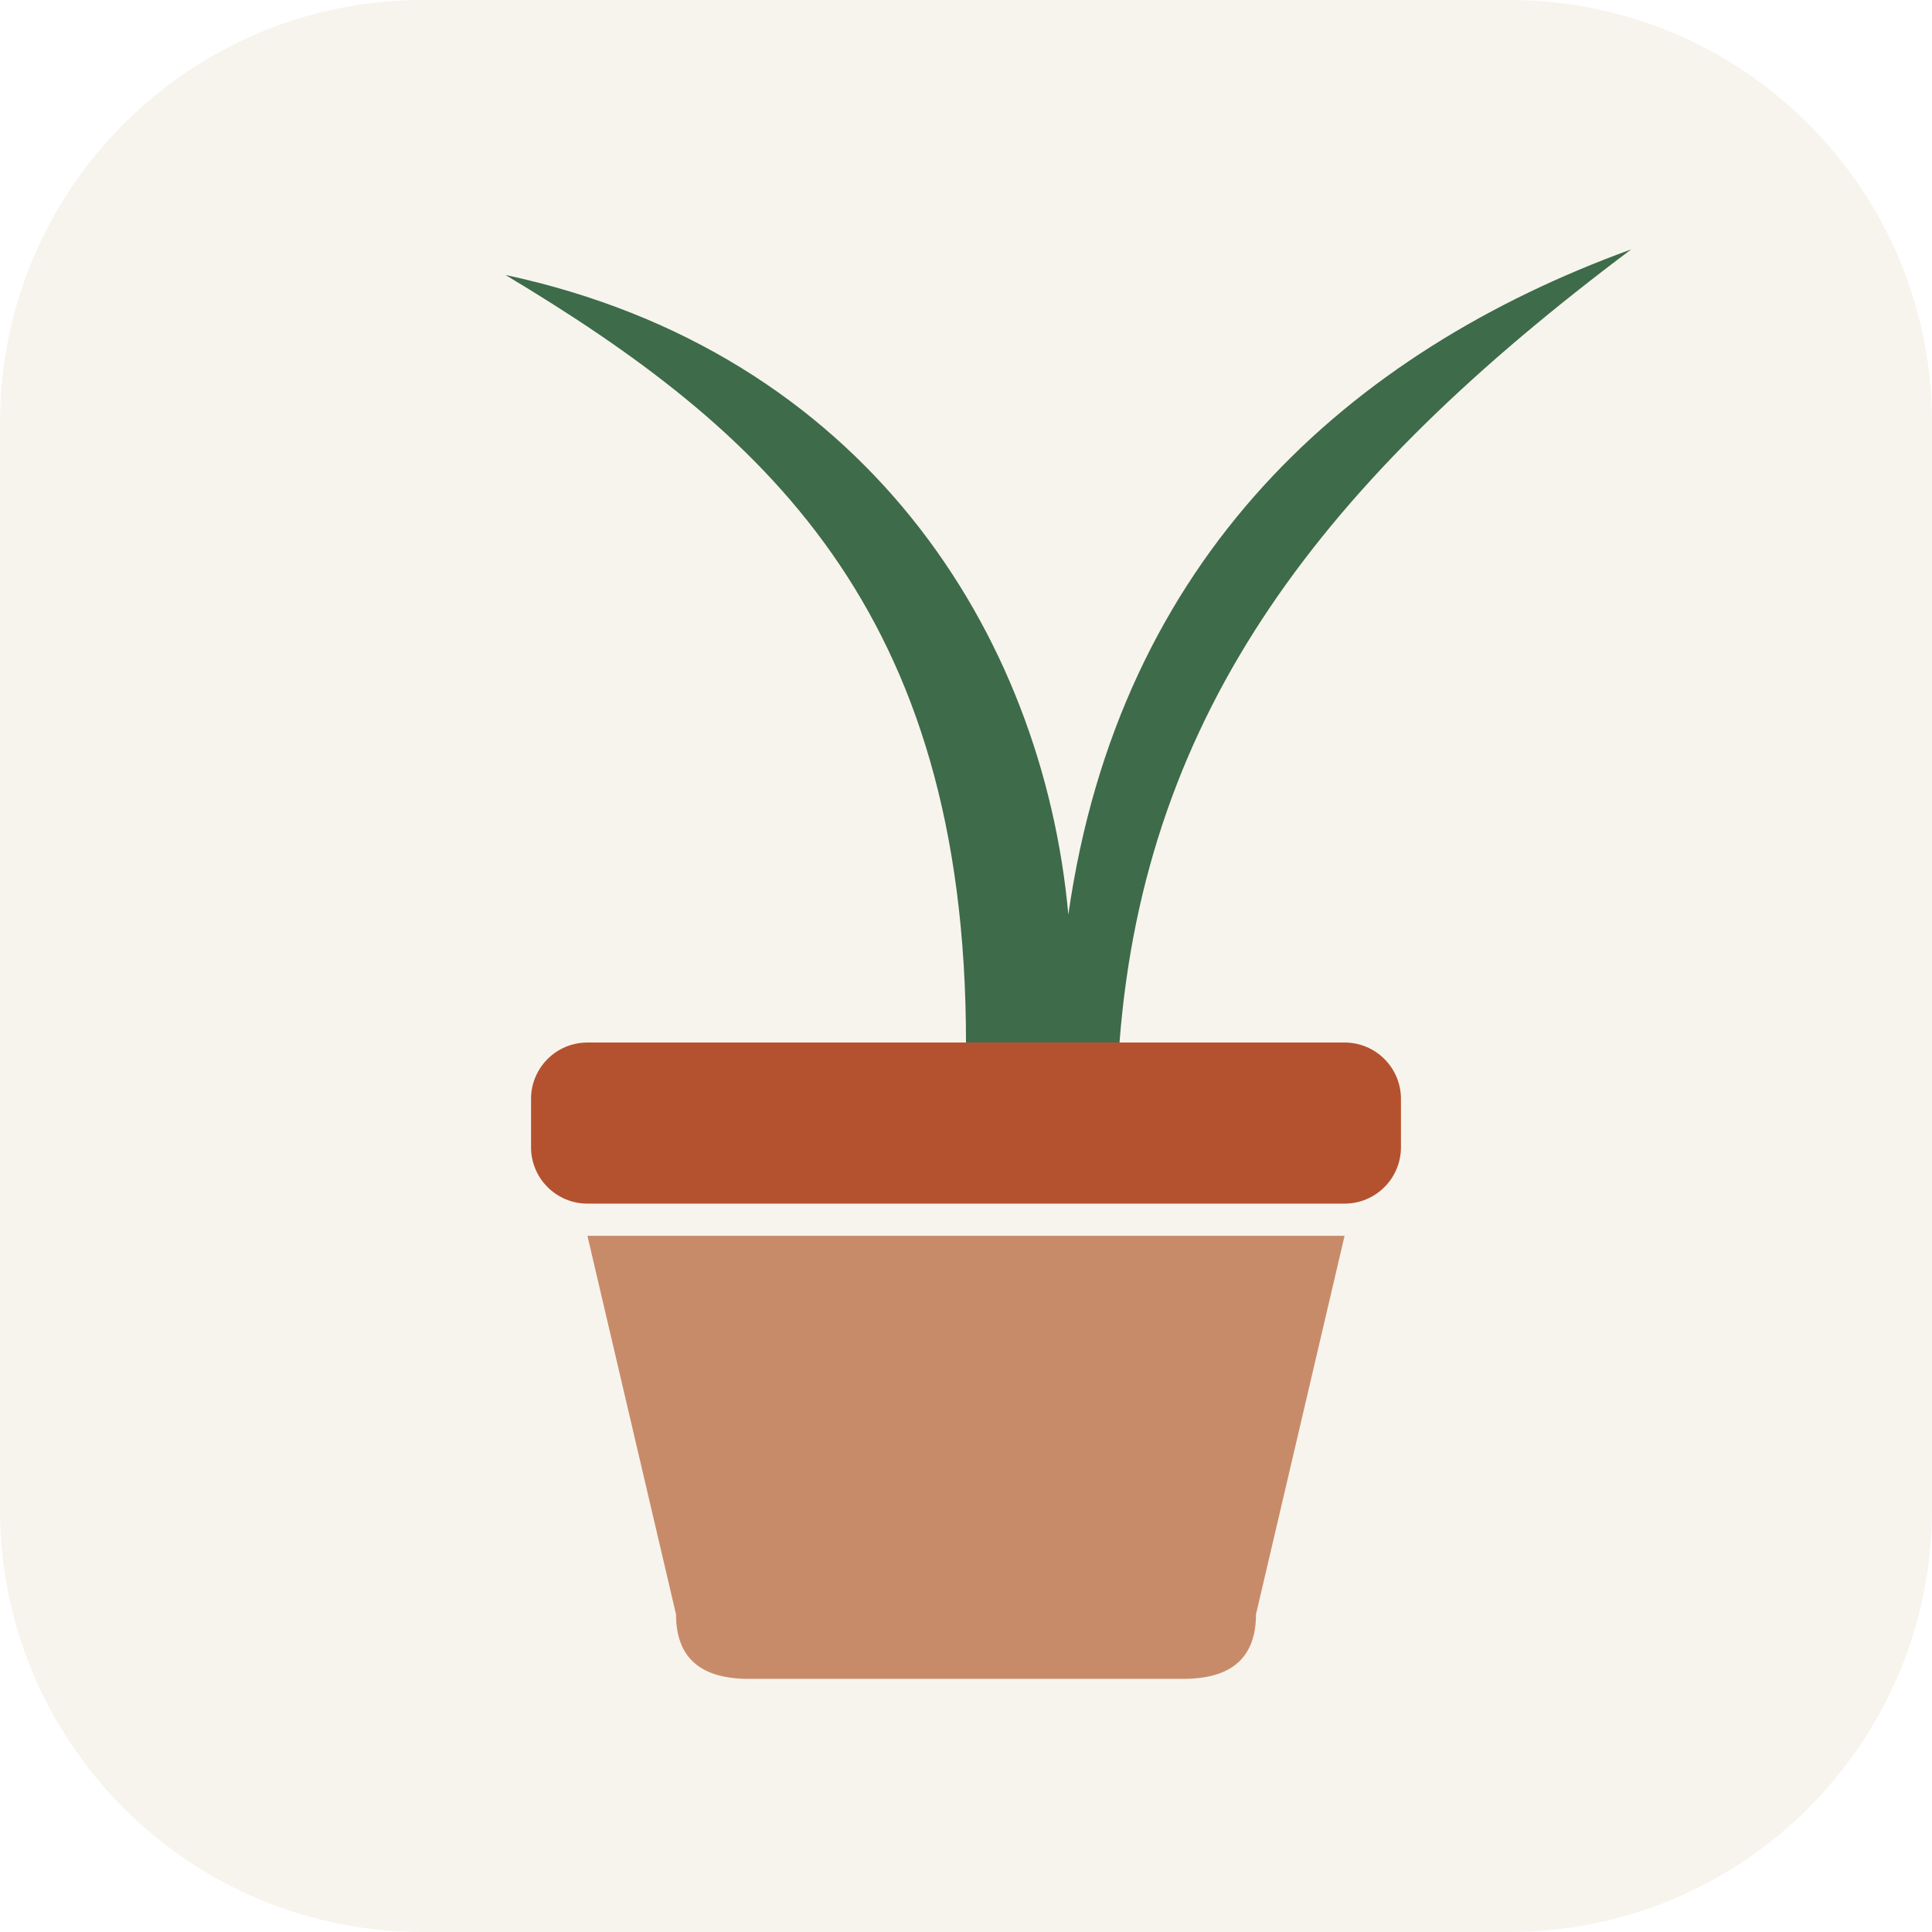
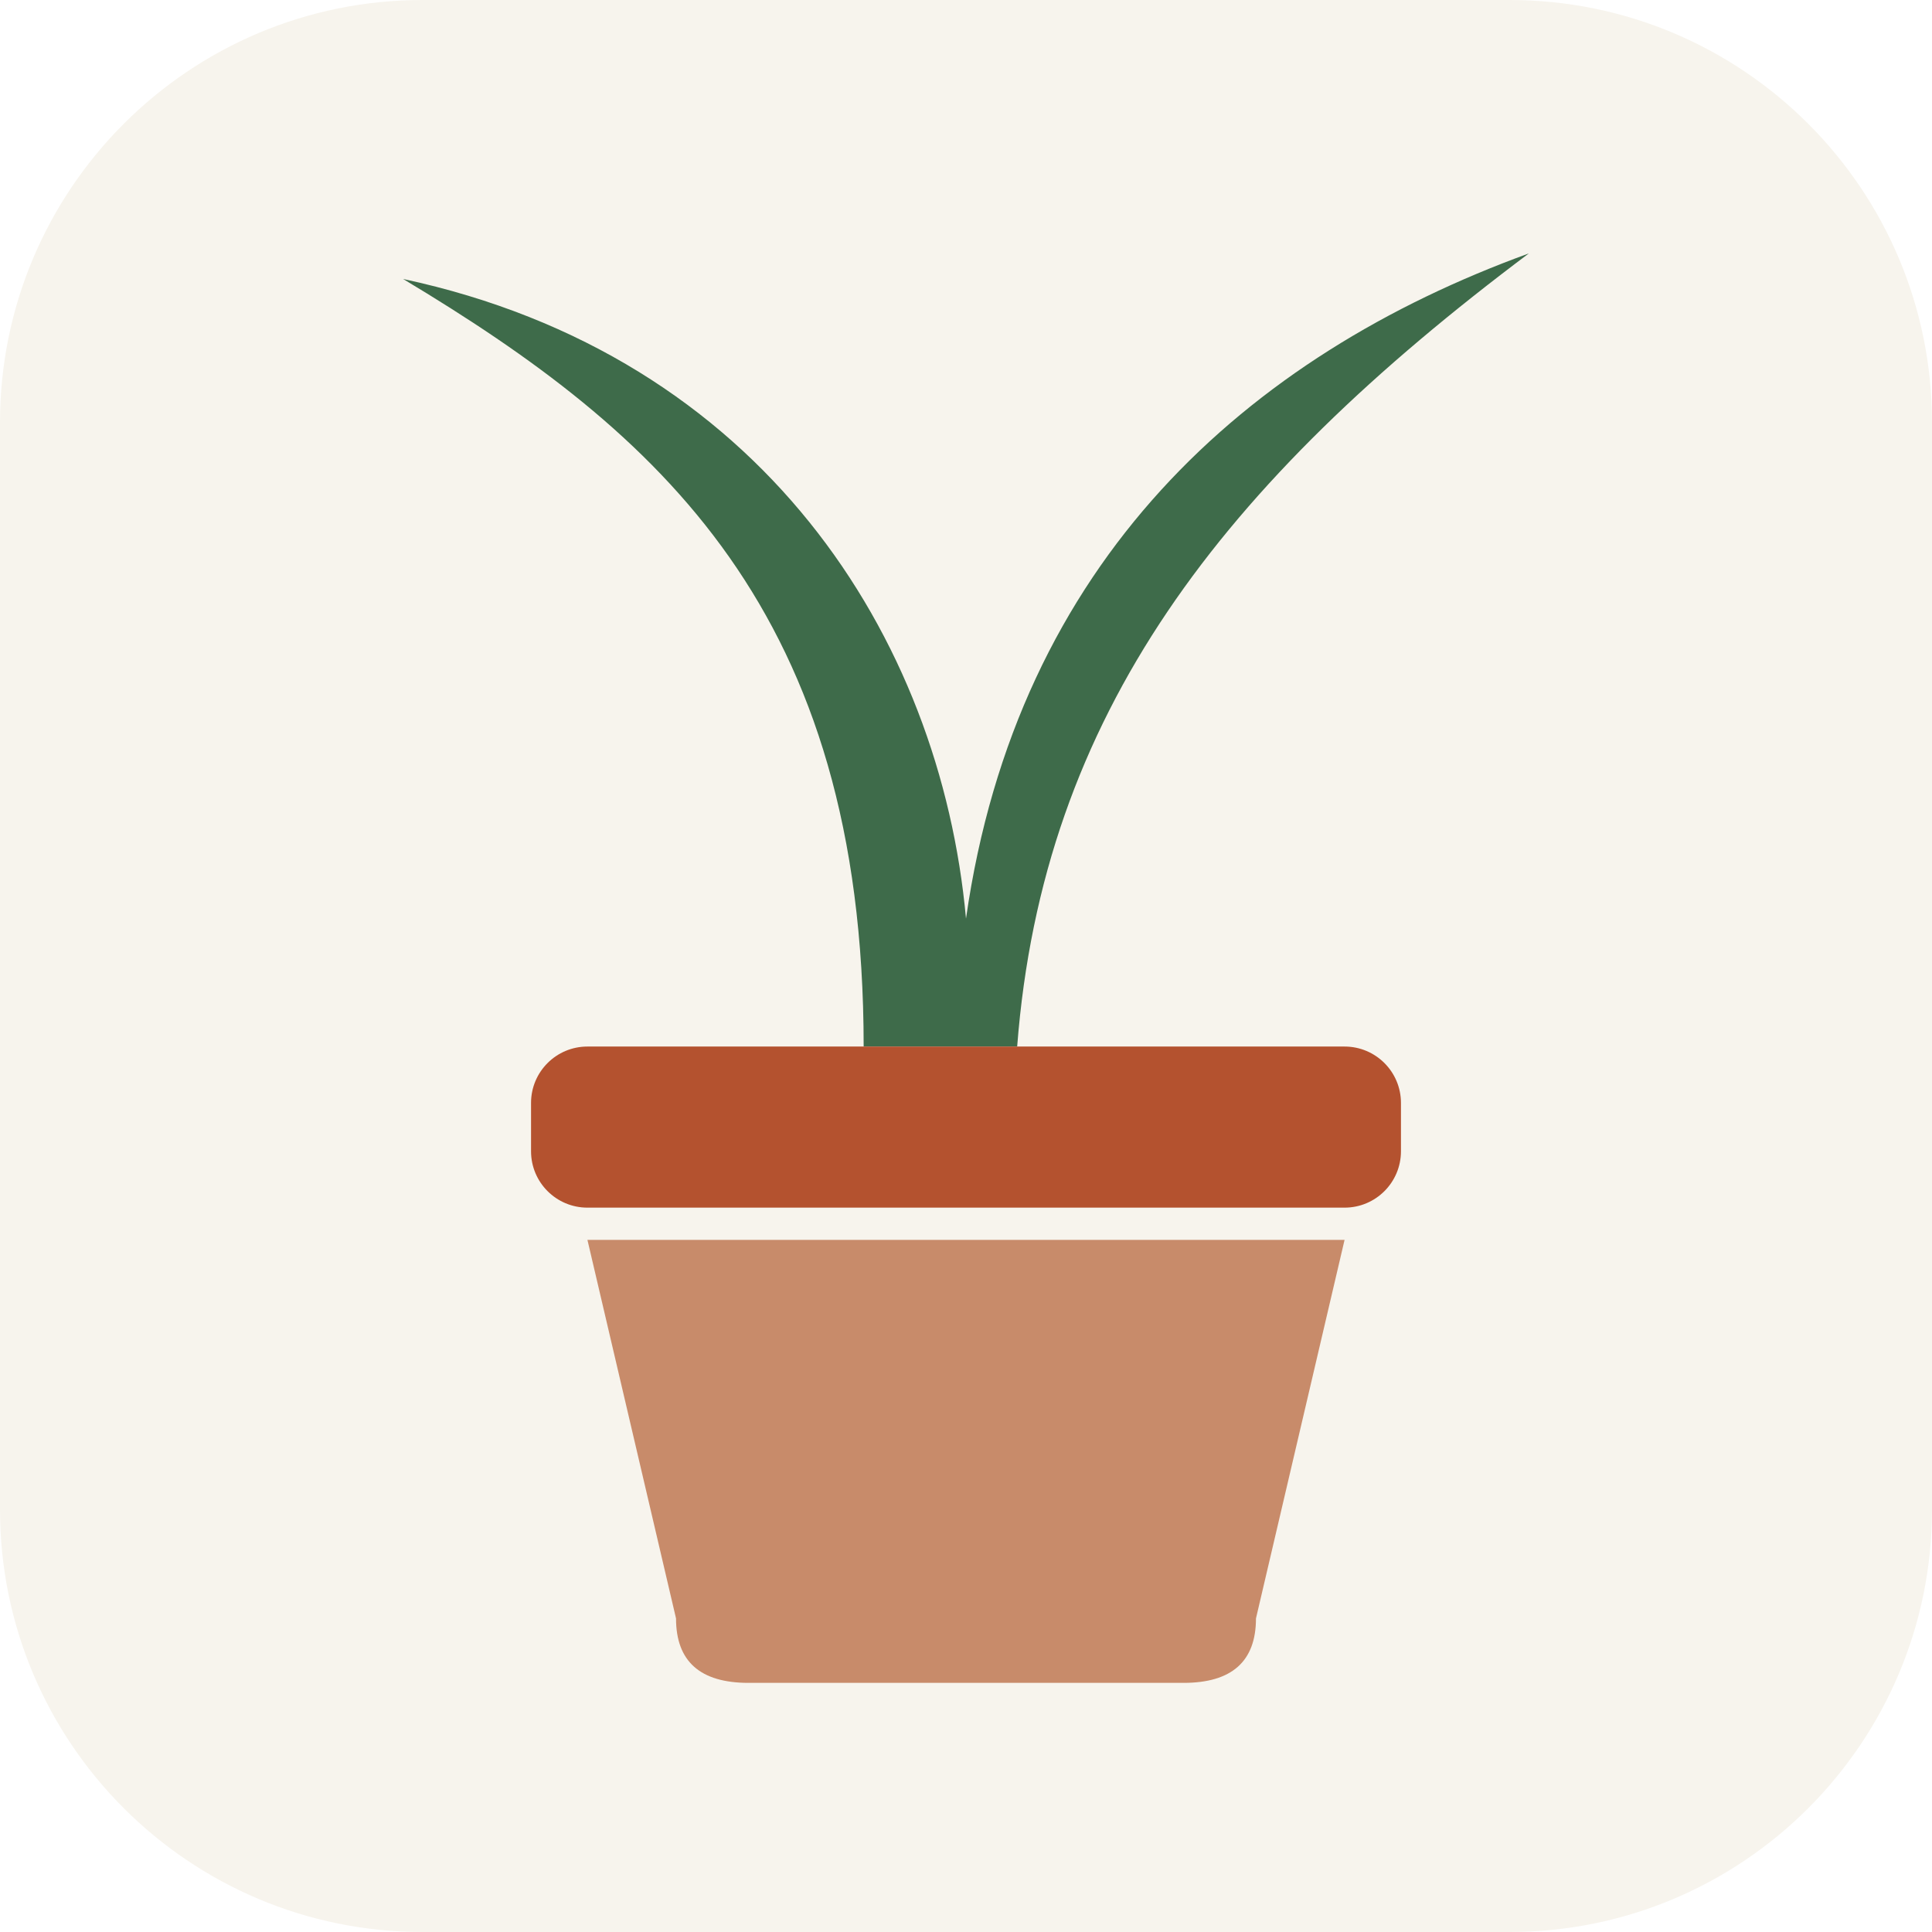
<svg xmlns="http://www.w3.org/2000/svg" viewBox="0 0 512 512" width="512" height="512">
  <rect width="512" height="512" rx="112" fill="#F7F4ED" />
-   <g transform="translate(256 256) scale(1.0673) translate(-256 -287)">
-     <g transform="translate(256 306) scale(6.3529) translate(-38 -39)" fill="#3E6B4A">
+   <g transform="translate(256 256) scale(1.0673) translate(-256 -286)">
+     <g transform="translate(256 306) scale(6.3529) translate(-42 -39)" fill="#3E6B4A">
      <path d="M38 39C38 22 30 15 20 9C34 12 41 23 42 34C44 20 53 12 64 8C52 17 45 26 44 39H38Z" />
    </g>
    <g transform="translate(256 352)">
      <rect x="-108" y="-46" width="216" height="40" rx="14" fill="#B4522F" />
      <path d="M-94 2 L94 2 L72 96 Q72 112 54 112 L-54 112 Q-72 112 -72 96 Z" fill="#C88B6A" />
    </g>
  </g>
</svg>
